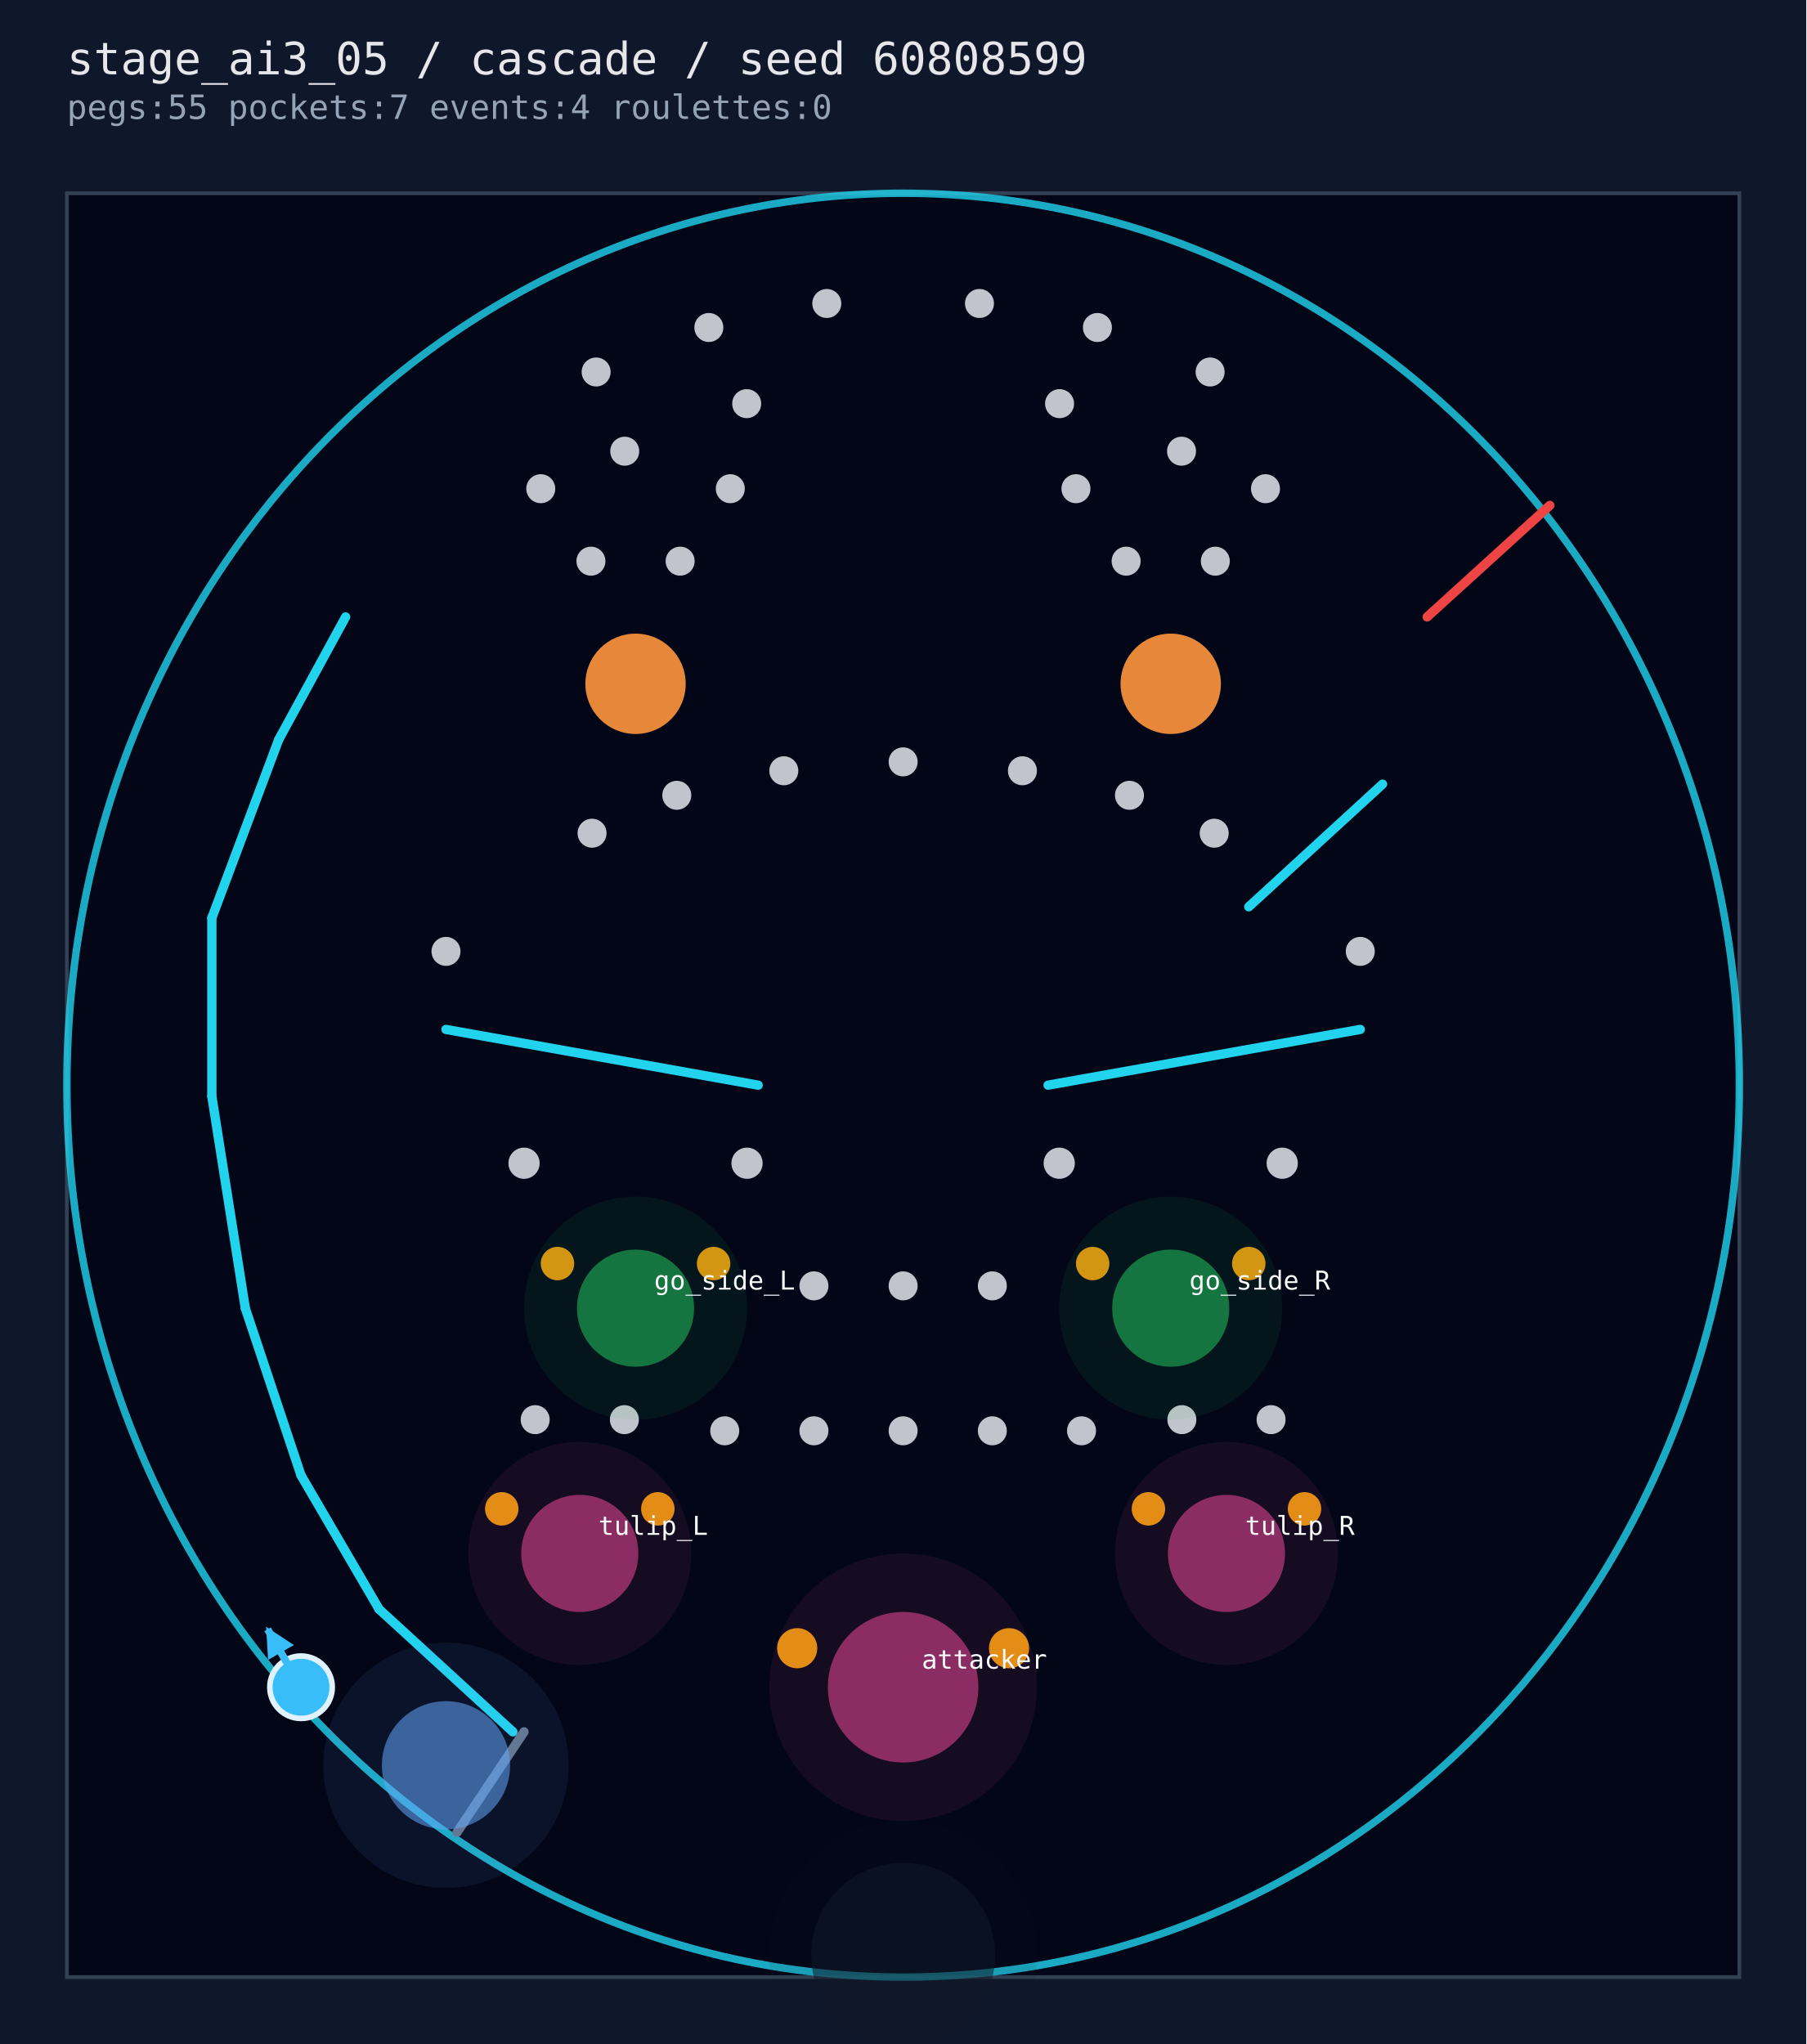
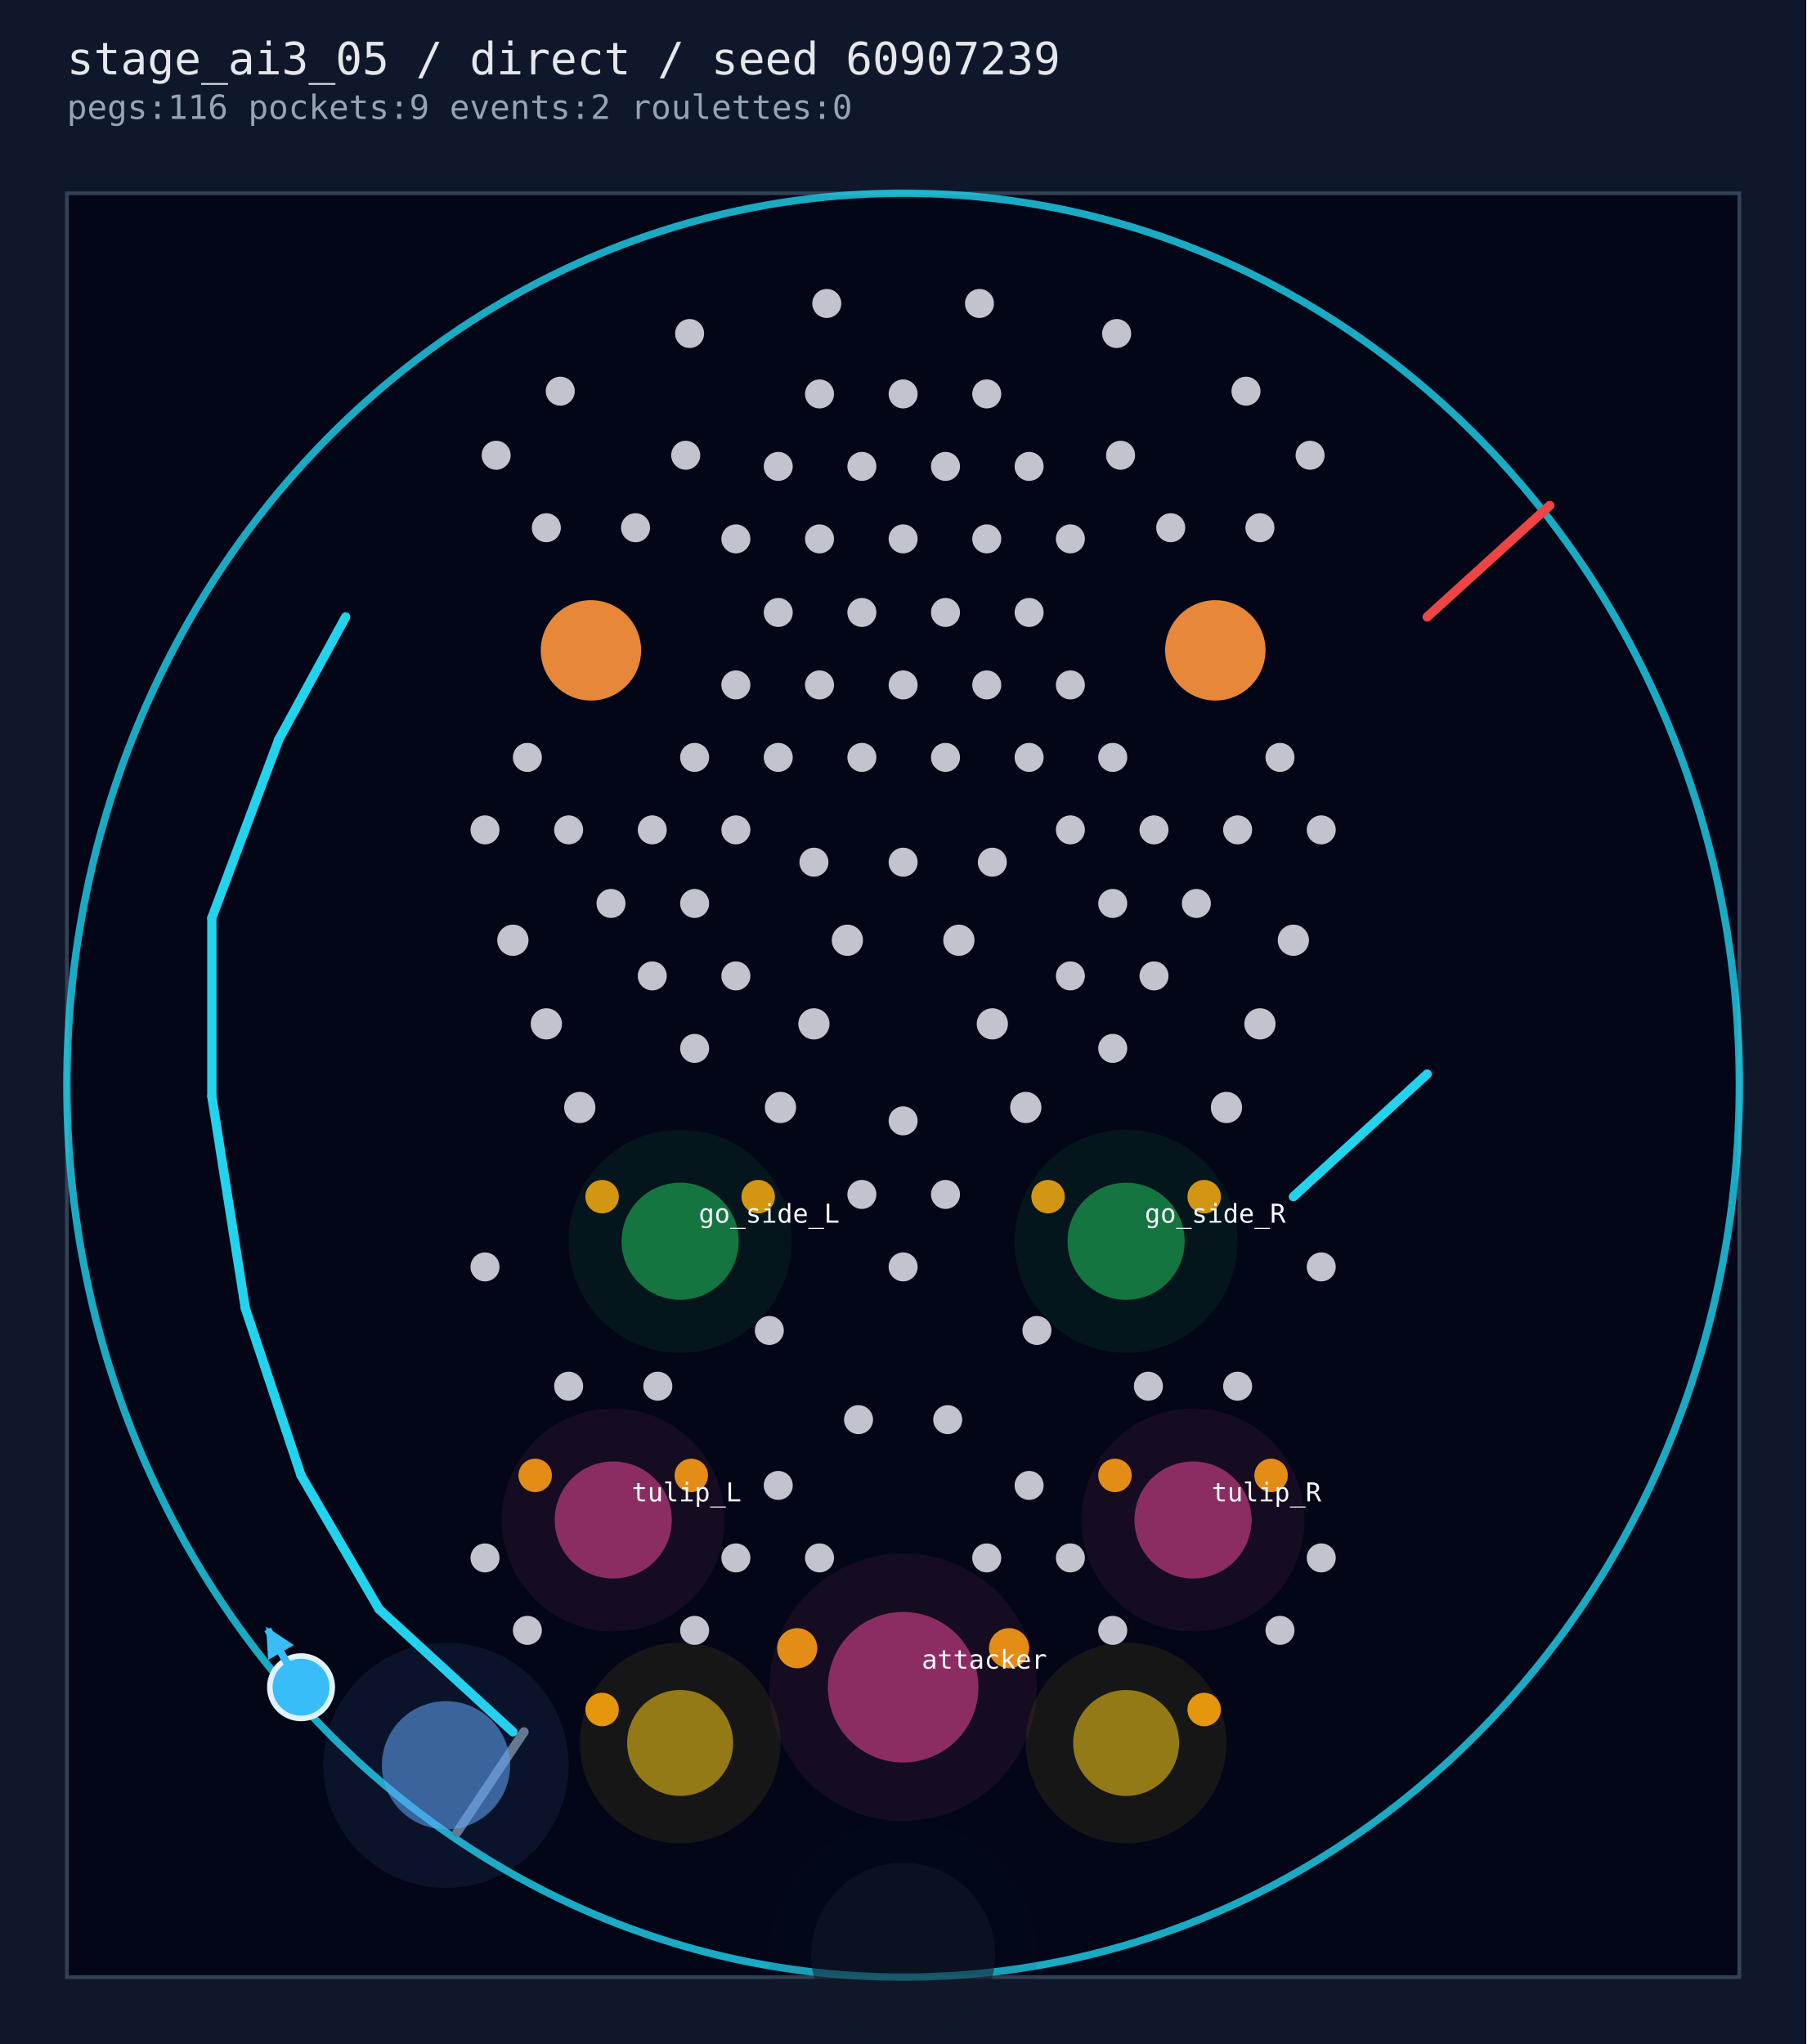
- <svg xmlns="http://www.w3.org/2000/svg" width="486" height="550" viewBox="0 0 486 550" role="img" aria-label="stage_ai3_05 / cascade / seed 60808599">
+ <svg xmlns="http://www.w3.org/2000/svg" width="486" height="550" viewBox="0 0 486 550" role="img" aria-label="stage_ai3_05 / direct / seed 60907239">
  <rect width="486" height="550" fill="#0f172a" />
-   <text x="18" y="20" fill="#e5e7eb" font-family="Menlo, Consolas, monospace" font-size="12">stage_ai3_05 / cascade / seed 60808599</text>
-   <text x="18" y="32" fill="#94a3b8" font-family="Menlo, Consolas, monospace" font-size="9">pegs:55 pockets:7 events:4 roulettes:0</text>
+   <text x="18" y="20" fill="#e5e7eb" font-family="Menlo, Consolas, monospace" font-size="12">stage_ai3_05 / direct / seed 60907239</text>
+   <text x="18" y="32" fill="#94a3b8" font-family="Menlo, Consolas, monospace" font-size="9">pegs:116 pockets:9 events:2 roulettes:0</text>
  <rect x="18" y="52" width="450" height="480" fill="#020617" stroke="#334155" stroke-width="1" />
  <ellipse cx="243" cy="292" rx="225" ry="240" fill="none" stroke="#22d3ee" stroke-width="2" opacity="0.8" />
  <line x1="123" y1="493" x2="141" y2="466" stroke="#64748b" stroke-width="2.5" stroke-linecap="round" />
  <line x1="138" y1="466" x2="102" y2="433" stroke="#22d3ee" stroke-width="2.5" stroke-linecap="round" />
  <line x1="102" y1="433" x2="81" y2="397" stroke="#22d3ee" stroke-width="2.5" stroke-linecap="round" />
  <line x1="81" y1="397" x2="66" y2="352" stroke="#22d3ee" stroke-width="2.5" stroke-linecap="round" />
  <line x1="66" y1="352" x2="57" y2="295" stroke="#22d3ee" stroke-width="2.5" stroke-linecap="round" />
  <line x1="57" y1="295" x2="57" y2="247" stroke="#22d3ee" stroke-width="2.5" stroke-linecap="round" />
  <line x1="57" y1="247" x2="75" y2="199" stroke="#22d3ee" stroke-width="2.5" stroke-linecap="round" />
  <line x1="75" y1="199" x2="93" y2="166" stroke="#22d3ee" stroke-width="2.5" stroke-linecap="round" />
  <line x1="384" y1="166" x2="417" y2="136" stroke="#ef4444" stroke-width="2.5" stroke-linecap="round" />
-   <line x1="120" y1="277" x2="204" y2="292" stroke="#22d3ee" stroke-width="2.5" stroke-linecap="round" />
-   <line x1="366" y1="277" x2="282" y2="292" stroke="#22d3ee" stroke-width="2.5" stroke-linecap="round" />
-   <line x1="372" y1="211" x2="336" y2="244" stroke="#22d3ee" stroke-width="2.5" stroke-linecap="round" />
+   <line x1="384" y1="289" x2="348" y2="322" stroke="#22d3ee" stroke-width="2.5" stroke-linecap="round" />
  <circle cx="271.5" cy="443.5" r="5.4" fill="#f59e0b" opacity="0.92" />
  <circle cx="214.5" cy="443.5" r="5.4" fill="#f59e0b" opacity="0.92" />
-   <circle cx="177" cy="406" r="4.5" fill="#f59e0b" opacity="0.92" />
-   <circle cx="135" cy="406" r="4.5" fill="#f59e0b" opacity="0.92" />
-   <circle cx="168" cy="382" r="3.9" fill="#d1d5db" opacity="0.92" />
-   <circle cx="144" cy="382" r="3.9" fill="#d1d5db" opacity="0.92" />
-   <circle cx="309" cy="406" r="4.5" fill="#f59e0b" opacity="0.92" />
-   <circle cx="351" cy="406" r="4.5" fill="#f59e0b" opacity="0.92" />
-   <circle cx="318" cy="382" r="3.9" fill="#d1d5db" opacity="0.92" />
-   <circle cx="342" cy="382" r="3.9" fill="#d1d5db" opacity="0.92" />
-   <circle cx="192" cy="340" r="4.5" fill="#f59e0b" opacity="0.92" />
-   <circle cx="150" cy="340" r="4.5" fill="#f59e0b" opacity="0.92" />
-   <circle cx="201" cy="313" r="4.2" fill="#d1d5db" opacity="0.92" />
-   <circle cx="141" cy="313" r="4.2" fill="#d1d5db" opacity="0.92" />
-   <circle cx="294" cy="340" r="4.5" fill="#f59e0b" opacity="0.92" />
-   <circle cx="336" cy="340" r="4.5" fill="#f59e0b" opacity="0.92" />
-   <circle cx="285" cy="313" r="4.2" fill="#d1d5db" opacity="0.92" />
-   <circle cx="345" cy="313" r="4.2" fill="#d1d5db" opacity="0.92" />
-   <circle cx="171" cy="184" r="13.5" fill="#fb923c" opacity="0.92" />
-   <circle cx="183" cy="151" r="3.9" fill="#d1d5db" opacity="0.92" />
-   <circle cx="196.5" cy="131.5" r="3.9" fill="#d1d5db" opacity="0.92" />
-   <circle cx="159" cy="151" r="3.9" fill="#d1d5db" opacity="0.92" />
-   <circle cx="145.5" cy="131.5" r="3.9" fill="#d1d5db" opacity="0.92" />
-   <circle cx="315" cy="184" r="13.5" fill="#fb923c" opacity="0.92" />
-   <circle cx="303" cy="151" r="3.9" fill="#d1d5db" opacity="0.92" />
-   <circle cx="289.5" cy="131.5" r="3.9" fill="#d1d5db" opacity="0.92" />
-   <circle cx="327" cy="151" r="3.9" fill="#d1d5db" opacity="0.92" />
-   <circle cx="340.5" cy="131.5" r="3.9" fill="#d1d5db" opacity="0.92" />
-   <circle cx="120" cy="256" r="3.9" fill="#d1d5db" opacity="0.92" />
-   <circle cx="366" cy="256" r="3.9" fill="#d1d5db" opacity="0.92" />
-   <circle cx="195" cy="385" r="3.9" fill="#d1d5db" opacity="0.92" />
-   <circle cx="219" cy="385" r="3.9" fill="#d1d5db" opacity="0.92" />
-   <circle cx="243" cy="385" r="3.9" fill="#d1d5db" opacity="0.92" />
-   <circle cx="267" cy="385" r="3.9" fill="#d1d5db" opacity="0.92" />
-   <circle cx="291" cy="385" r="3.9" fill="#d1d5db" opacity="0.92" />
-   <circle cx="159.3" cy="224.2" r="3.9" fill="#d1d5db" opacity="0.92" />
-   <circle cx="182.1" cy="214" r="3.9" fill="#d1d5db" opacity="0.92" />
-   <circle cx="210.9" cy="207.4" r="3.9" fill="#d1d5db" opacity="0.92" />
-   <circle cx="243" cy="205" r="3.9" fill="#d1d5db" opacity="0.92" />
-   <circle cx="275.1" cy="207.4" r="3.9" fill="#d1d5db" opacity="0.92" />
-   <circle cx="303.9" cy="214" r="3.9" fill="#d1d5db" opacity="0.92" />
-   <circle cx="326.7" cy="224.2" r="3.9" fill="#d1d5db" opacity="0.92" />
-   <circle cx="219" cy="346" r="3.9" fill="#d1d5db" opacity="0.92" />
-   <circle cx="243" cy="346" r="3.9" fill="#d1d5db" opacity="0.92" />
-   <circle cx="267" cy="346" r="3.9" fill="#d1d5db" opacity="0.92" />
+   <circle cx="324" cy="460" r="4.5" fill="#f59e0b" opacity="0.92" />
+   <circle cx="162" cy="460" r="4.5" fill="#f59e0b" opacity="0.92" />
+   <circle cx="186" cy="397" r="4.5" fill="#f59e0b" opacity="0.92" />
+   <circle cx="144" cy="397" r="4.5" fill="#f59e0b" opacity="0.92" />
+   <circle cx="177" cy="373" r="3.9" fill="#d1d5db" opacity="0.92" />
+   <circle cx="153" cy="373" r="3.9" fill="#d1d5db" opacity="0.92" />
+   <circle cx="300" cy="397" r="4.5" fill="#f59e0b" opacity="0.92" />
+   <circle cx="342" cy="397" r="4.5" fill="#f59e0b" opacity="0.92" />
+   <circle cx="309" cy="373" r="3.9" fill="#d1d5db" opacity="0.92" />
+   <circle cx="333" cy="373" r="3.9" fill="#d1d5db" opacity="0.92" />
+   <circle cx="204" cy="322" r="4.5" fill="#f59e0b" opacity="0.92" />
+   <circle cx="162" cy="322" r="4.5" fill="#f59e0b" opacity="0.92" />
+   <circle cx="210" cy="298" r="4.2" fill="#d1d5db" opacity="0.92" />
+   <circle cx="219" cy="275.5" r="4.2" fill="#d1d5db" opacity="0.92" />
+   <circle cx="228" cy="253" r="4.2" fill="#d1d5db" opacity="0.92" />
+   <circle cx="156" cy="298" r="4.2" fill="#d1d5db" opacity="0.92" />
+   <circle cx="147" cy="275.5" r="4.2" fill="#d1d5db" opacity="0.92" />
+   <circle cx="138" cy="253" r="4.2" fill="#d1d5db" opacity="0.92" />
+   <circle cx="282" cy="322" r="4.5" fill="#f59e0b" opacity="0.92" />
+   <circle cx="324" cy="322" r="4.5" fill="#f59e0b" opacity="0.92" />
+   <circle cx="276" cy="298" r="4.2" fill="#d1d5db" opacity="0.92" />
+   <circle cx="267" cy="275.5" r="4.2" fill="#d1d5db" opacity="0.92" />
+   <circle cx="258" cy="253" r="4.2" fill="#d1d5db" opacity="0.92" />
+   <circle cx="330" cy="298" r="4.2" fill="#d1d5db" opacity="0.92" />
+   <circle cx="339" cy="275.5" r="4.2" fill="#d1d5db" opacity="0.92" />
+   <circle cx="348" cy="253" r="4.2" fill="#d1d5db" opacity="0.92" />
+   <circle cx="159" cy="175" r="13.5" fill="#fb923c" opacity="0.92" />
+   <circle cx="171" cy="142" r="3.9" fill="#d1d5db" opacity="0.92" />
+   <circle cx="184.5" cy="122.5" r="3.9" fill="#d1d5db" opacity="0.92" />
+   <circle cx="147" cy="142" r="3.9" fill="#d1d5db" opacity="0.92" />
+   <circle cx="133.5" cy="122.5" r="3.9" fill="#d1d5db" opacity="0.92" />
+   <circle cx="327" cy="175" r="13.5" fill="#fb923c" opacity="0.92" />
+   <circle cx="315" cy="142" r="3.9" fill="#d1d5db" opacity="0.92" />
+   <circle cx="301.5" cy="122.5" r="3.9" fill="#d1d5db" opacity="0.92" />
+   <circle cx="339" cy="142" r="3.9" fill="#d1d5db" opacity="0.92" />
+   <circle cx="352.5" cy="122.5" r="3.9" fill="#d1d5db" opacity="0.92" />
+   <circle cx="207" cy="358" r="3.9" fill="#d1d5db" opacity="0.92" />
+   <circle cx="231" cy="382" r="3.9" fill="#d1d5db" opacity="0.92" />
+   <circle cx="255" cy="382" r="3.9" fill="#d1d5db" opacity="0.92" />
+   <circle cx="279" cy="358" r="3.9" fill="#d1d5db" opacity="0.92" />
+   <circle cx="219" cy="232" r="3.9" fill="#d1d5db" opacity="0.92" />
+   <circle cx="243" cy="232" r="3.9" fill="#d1d5db" opacity="0.92" />
+   <circle cx="267" cy="232" r="3.9" fill="#d1d5db" opacity="0.92" />
  <circle cx="222.46" cy="81.659" r="3.9" fill="#d1d5db" opacity="0.92" />
  <circle cx="263.54" cy="81.659" r="3.9" fill="#d1d5db" opacity="0.92" />
-   <circle cx="190.724" cy="88.122" r="3.9" fill="#d1d5db" opacity="0.92" />
-   <circle cx="295.276" cy="88.122" r="3.9" fill="#d1d5db" opacity="0.92" />
-   <circle cx="160.4" cy="100.094" r="3.9" fill="#d1d5db" opacity="0.92" />
-   <circle cx="325.6" cy="100.094" r="3.9" fill="#d1d5db" opacity="0.92" />
-   <circle cx="200.906" cy="108.614" r="3.9" fill="#d1d5db" opacity="0.92" />
-   <circle cx="285.094" cy="108.614" r="3.9" fill="#d1d5db" opacity="0.92" />
-   <circle cx="168.091" cy="121.411" r="3.9" fill="#d1d5db" opacity="0.92" />
-   <circle cx="317.909" cy="121.411" r="3.9" fill="#d1d5db" opacity="0.92" />
+   <circle cx="185.549" cy="89.742" r="3.9" fill="#d1d5db" opacity="0.92" />
+   <circle cx="300.451" cy="89.742" r="3.9" fill="#d1d5db" opacity="0.92" />
+   <circle cx="150.749" cy="105.257" r="3.9" fill="#d1d5db" opacity="0.92" />
+   <circle cx="335.251" cy="105.257" r="3.9" fill="#d1d5db" opacity="0.92" />
+   <circle cx="243" cy="106" r="3.9" fill="#d1d5db" opacity="0.92" />
+   <circle cx="265.5" cy="106" r="3.9" fill="#d1d5db" opacity="0.92" />
+   <circle cx="220.5" cy="106" r="3.9" fill="#d1d5db" opacity="0.92" />
+   <circle cx="254.4" cy="125.5" r="3.9" fill="#d1d5db" opacity="0.92" />
+   <circle cx="231.9" cy="125.5" r="3.9" fill="#d1d5db" opacity="0.92" />
+   <circle cx="276.9" cy="125.5" r="3.9" fill="#d1d5db" opacity="0.92" />
+   <circle cx="209.4" cy="125.5" r="3.9" fill="#d1d5db" opacity="0.92" />
+   <circle cx="243" cy="145" r="3.9" fill="#d1d5db" opacity="0.92" />
+   <circle cx="265.5" cy="145" r="3.9" fill="#d1d5db" opacity="0.92" />
+   <circle cx="220.5" cy="145" r="3.9" fill="#d1d5db" opacity="0.92" />
+   <circle cx="288" cy="145" r="3.9" fill="#d1d5db" opacity="0.92" />
+   <circle cx="198" cy="145" r="3.9" fill="#d1d5db" opacity="0.92" />
+   <circle cx="254.4" cy="164.8" r="3.9" fill="#d1d5db" opacity="0.92" />
+   <circle cx="231.9" cy="164.8" r="3.9" fill="#d1d5db" opacity="0.92" />
+   <circle cx="276.9" cy="164.8" r="3.9" fill="#d1d5db" opacity="0.92" />
+   <circle cx="209.4" cy="164.8" r="3.9" fill="#d1d5db" opacity="0.92" />
+   <circle cx="243" cy="184.3" r="3.9" fill="#d1d5db" opacity="0.92" />
+   <circle cx="265.5" cy="184.3" r="3.9" fill="#d1d5db" opacity="0.92" />
+   <circle cx="220.5" cy="184.3" r="3.9" fill="#d1d5db" opacity="0.92" />
+   <circle cx="288" cy="184.3" r="3.9" fill="#d1d5db" opacity="0.92" />
+   <circle cx="198" cy="184.3" r="3.9" fill="#d1d5db" opacity="0.92" />
+   <circle cx="254.4" cy="203.8" r="3.9" fill="#d1d5db" opacity="0.92" />
+   <circle cx="231.9" cy="203.8" r="3.9" fill="#d1d5db" opacity="0.92" />
+   <circle cx="276.9" cy="203.8" r="3.9" fill="#d1d5db" opacity="0.92" />
+   <circle cx="209.4" cy="203.8" r="3.9" fill="#d1d5db" opacity="0.92" />
+   <circle cx="299.4" cy="203.8" r="3.9" fill="#d1d5db" opacity="0.92" />
+   <circle cx="186.9" cy="203.8" r="3.9" fill="#d1d5db" opacity="0.92" />
+   <circle cx="344.4" cy="203.8" r="3.9" fill="#d1d5db" opacity="0.92" />
+   <circle cx="141.9" cy="203.8" r="3.9" fill="#d1d5db" opacity="0.92" />
+   <circle cx="288" cy="223.3" r="3.9" fill="#d1d5db" opacity="0.92" />
+   <circle cx="198" cy="223.3" r="3.9" fill="#d1d5db" opacity="0.92" />
+   <circle cx="310.5" cy="223.3" r="3.9" fill="#d1d5db" opacity="0.92" />
+   <circle cx="175.5" cy="223.3" r="3.9" fill="#d1d5db" opacity="0.92" />
+   <circle cx="333" cy="223.3" r="3.9" fill="#d1d5db" opacity="0.92" />
+   <circle cx="153" cy="223.3" r="3.9" fill="#d1d5db" opacity="0.92" />
+   <circle cx="355.5" cy="223.3" r="3.9" fill="#d1d5db" opacity="0.92" />
+   <circle cx="130.5" cy="223.3" r="3.9" fill="#d1d5db" opacity="0.92" />
+   <circle cx="299.4" cy="243.1" r="3.9" fill="#d1d5db" opacity="0.92" />
+   <circle cx="186.9" cy="243.1" r="3.9" fill="#d1d5db" opacity="0.92" />
+   <circle cx="321.9" cy="243.1" r="3.9" fill="#d1d5db" opacity="0.92" />
+   <circle cx="164.4" cy="243.1" r="3.9" fill="#d1d5db" opacity="0.92" />
+   <circle cx="288" cy="262.6" r="3.9" fill="#d1d5db" opacity="0.92" />
+   <circle cx="198" cy="262.6" r="3.9" fill="#d1d5db" opacity="0.92" />
+   <circle cx="310.5" cy="262.6" r="3.9" fill="#d1d5db" opacity="0.92" />
+   <circle cx="175.5" cy="262.6" r="3.9" fill="#d1d5db" opacity="0.92" />
+   <circle cx="299.4" cy="282.1" r="3.9" fill="#d1d5db" opacity="0.92" />
+   <circle cx="186.9" cy="282.1" r="3.9" fill="#d1d5db" opacity="0.92" />
+   <circle cx="243" cy="301.6" r="3.9" fill="#d1d5db" opacity="0.92" />
+   <circle cx="254.4" cy="321.4" r="3.9" fill="#d1d5db" opacity="0.92" />
+   <circle cx="231.9" cy="321.4" r="3.9" fill="#d1d5db" opacity="0.92" />
+   <circle cx="243" cy="340.9" r="3.9" fill="#d1d5db" opacity="0.92" />
+   <circle cx="355.5" cy="340.9" r="3.9" fill="#d1d5db" opacity="0.92" />
+   <circle cx="130.5" cy="340.9" r="3.9" fill="#d1d5db" opacity="0.92" />
+   <circle cx="276.9" cy="399.7" r="3.9" fill="#d1d5db" opacity="0.92" />
+   <circle cx="209.4" cy="399.7" r="3.9" fill="#d1d5db" opacity="0.92" />
+   <circle cx="265.5" cy="419.2" r="3.9" fill="#d1d5db" opacity="0.92" />
+   <circle cx="220.5" cy="419.2" r="3.9" fill="#d1d5db" opacity="0.92" />
+   <circle cx="288" cy="419.2" r="3.9" fill="#d1d5db" opacity="0.92" />
+   <circle cx="198" cy="419.2" r="3.9" fill="#d1d5db" opacity="0.92" />
+   <circle cx="355.5" cy="419.2" r="3.9" fill="#d1d5db" opacity="0.92" />
+   <circle cx="130.5" cy="419.2" r="3.9" fill="#d1d5db" opacity="0.92" />
+   <circle cx="299.4" cy="438.7" r="3.9" fill="#d1d5db" opacity="0.92" />
+   <circle cx="186.9" cy="438.7" r="3.9" fill="#d1d5db" opacity="0.92" />
+   <circle cx="344.4" cy="438.7" r="3.9" fill="#d1d5db" opacity="0.92" />
+   <circle cx="141.9" cy="438.7" r="3.9" fill="#d1d5db" opacity="0.92" />
  <circle cx="243" cy="526" r="36" fill="#111827" opacity="0.08" />
  <circle cx="243" cy="526" r="24" fill="#111827" opacity="0.55" stroke="#111827" stroke-width="1.5" />
  <circle cx="120" cy="475" r="33" fill="#60a5fa" opacity="0.08" />
  <circle cx="120" cy="475" r="16.5" fill="#60a5fa" opacity="0.55" stroke="#60a5fa" stroke-width="1.5" />
  <circle cx="243" cy="454" r="36" fill="#ec4899" opacity="0.08" />
  <circle cx="243" cy="454" r="19.5" fill="#ec4899" opacity="0.55" stroke="#ec4899" stroke-width="1.5" />
  <text x="248" y="449" fill="#f8fafc" font-family="Menlo, Consolas, monospace" font-size="7">attacker</text>
-   <circle cx="156" cy="418" r="30" fill="#ec4899" opacity="0.08" />
-   <circle cx="156" cy="418" r="15" fill="#ec4899" opacity="0.55" stroke="#ec4899" stroke-width="1.5" />
-   <text x="161" y="413" fill="#f8fafc" font-family="Menlo, Consolas, monospace" font-size="7">tulip_L</text>
-   <circle cx="330" cy="418" r="30" fill="#ec4899" opacity="0.08" />
-   <circle cx="330" cy="418" r="15" fill="#ec4899" opacity="0.55" stroke="#ec4899" stroke-width="1.5" />
-   <text x="335" y="413" fill="#f8fafc" font-family="Menlo, Consolas, monospace" font-size="7">tulip_R</text>
-   <circle cx="171" cy="352" r="30" fill="#22c55e" opacity="0.08" />
-   <circle cx="171" cy="352" r="15" fill="#22c55e" opacity="0.55" stroke="#22c55e" stroke-width="1.5" />
-   <text x="176" y="347" fill="#f8fafc" font-family="Menlo, Consolas, monospace" font-size="7">go_side_L</text>
-   <circle cx="315" cy="352" r="30" fill="#22c55e" opacity="0.08" />
-   <circle cx="315" cy="352" r="15" fill="#22c55e" opacity="0.55" stroke="#22c55e" stroke-width="1.5" />
-   <text x="320" y="347" fill="#f8fafc" font-family="Menlo, Consolas, monospace" font-size="7">go_side_R</text>
+   <circle cx="183" cy="469" r="27" fill="#facc15" opacity="0.08" />
+   <circle cx="183" cy="469" r="13.5" fill="#facc15" opacity="0.55" stroke="#facc15" stroke-width="1.5" />
+   <circle cx="303" cy="469" r="27" fill="#facc15" opacity="0.08" />
+   <circle cx="303" cy="469" r="13.5" fill="#facc15" opacity="0.55" stroke="#facc15" stroke-width="1.5" />
+   <circle cx="165" cy="409" r="30" fill="#ec4899" opacity="0.08" />
+   <circle cx="165" cy="409" r="15" fill="#ec4899" opacity="0.55" stroke="#ec4899" stroke-width="1.5" />
+   <text x="170" y="404" fill="#f8fafc" font-family="Menlo, Consolas, monospace" font-size="7">tulip_L</text>
+   <circle cx="321" cy="409" r="30" fill="#ec4899" opacity="0.08" />
+   <circle cx="321" cy="409" r="15" fill="#ec4899" opacity="0.55" stroke="#ec4899" stroke-width="1.5" />
+   <text x="326" y="404" fill="#f8fafc" font-family="Menlo, Consolas, monospace" font-size="7">tulip_R</text>
+   <circle cx="183" cy="334" r="30" fill="#22c55e" opacity="0.08" />
+   <circle cx="183" cy="334" r="15" fill="#22c55e" opacity="0.55" stroke="#22c55e" stroke-width="1.5" />
+   <text x="188" y="329" fill="#f8fafc" font-family="Menlo, Consolas, monospace" font-size="7">go_side_L</text>
+   <circle cx="303" cy="334" r="30" fill="#22c55e" opacity="0.08" />
+   <circle cx="303" cy="334" r="15" fill="#22c55e" opacity="0.55" stroke="#22c55e" stroke-width="1.5" />
+   <text x="308" y="329" fill="#f8fafc" font-family="Menlo, Consolas, monospace" font-size="7">go_side_R</text>
  <circle cx="81" cy="454" r="8.4" fill="#38bdf8" stroke="#e0f2fe" stroke-width="1.5" />
  <line x1="81" y1="454" x2="72" y2="438.412" stroke="#38bdf8" stroke-width="2" marker-end="url(#arrow)" />
  <defs>
    <marker id="arrow" viewBox="0 0 10 10" refX="9" refY="5" markerWidth="4" markerHeight="4" orient="auto-start-reverse">
      <path d="M 0 0 L 10 5 L 0 10 z" fill="#38bdf8" />
    </marker>
  </defs>
</svg>
